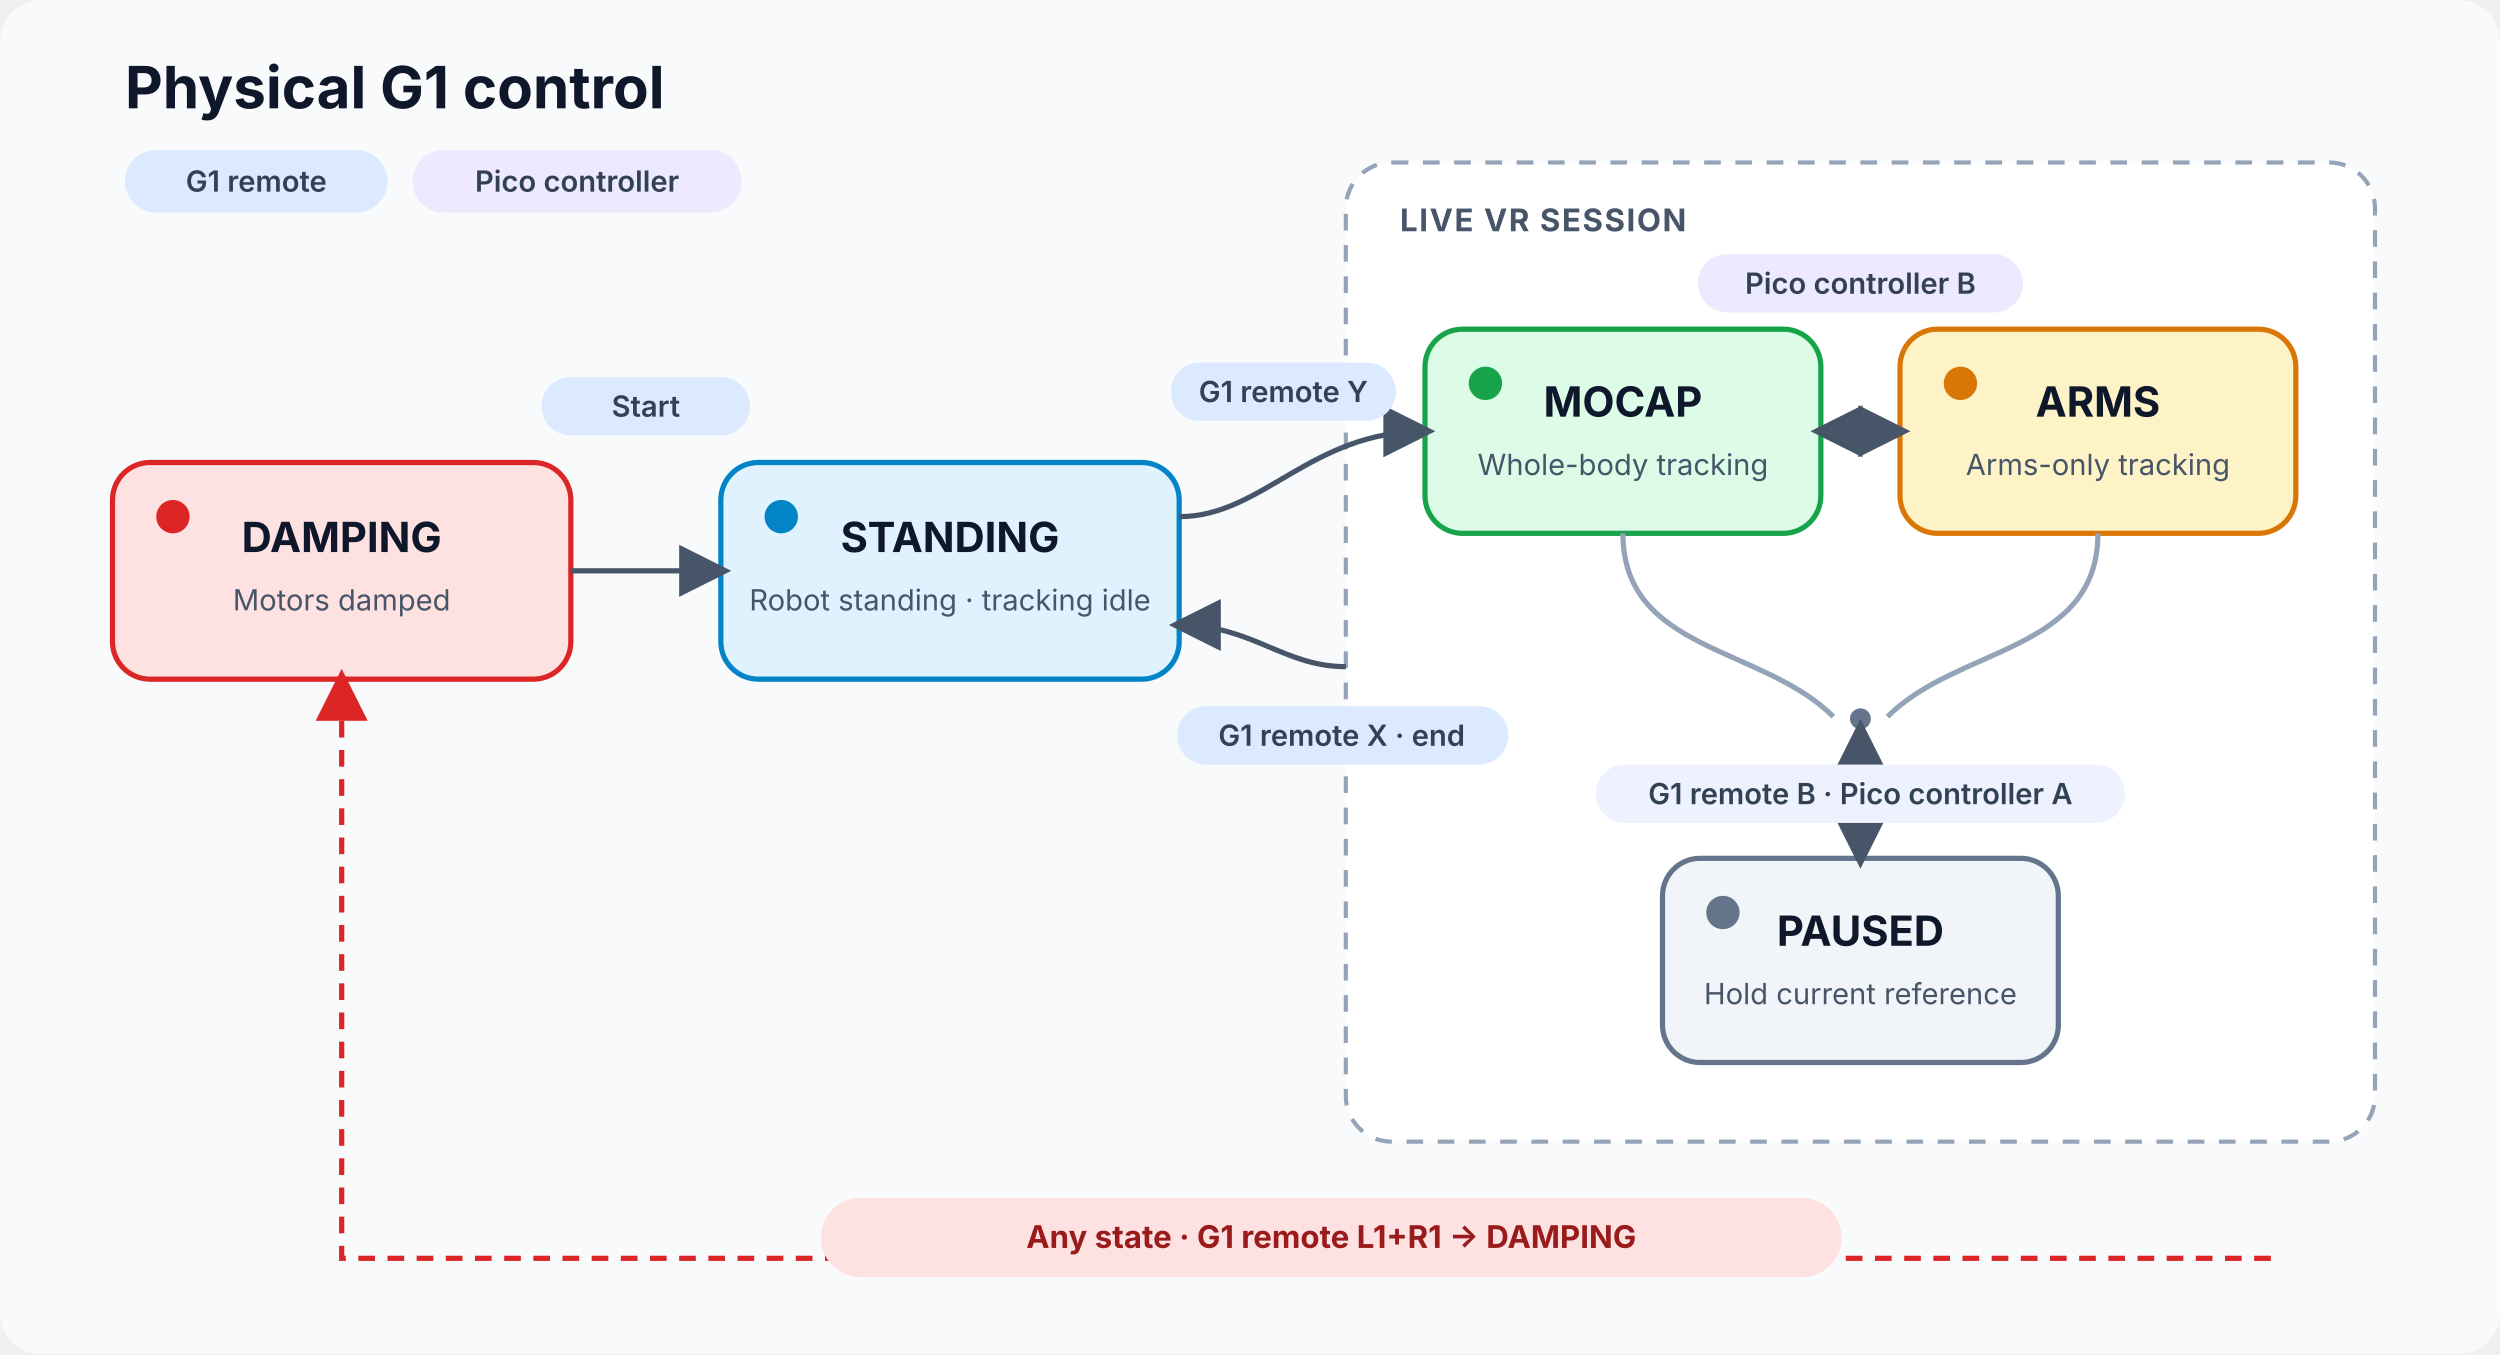
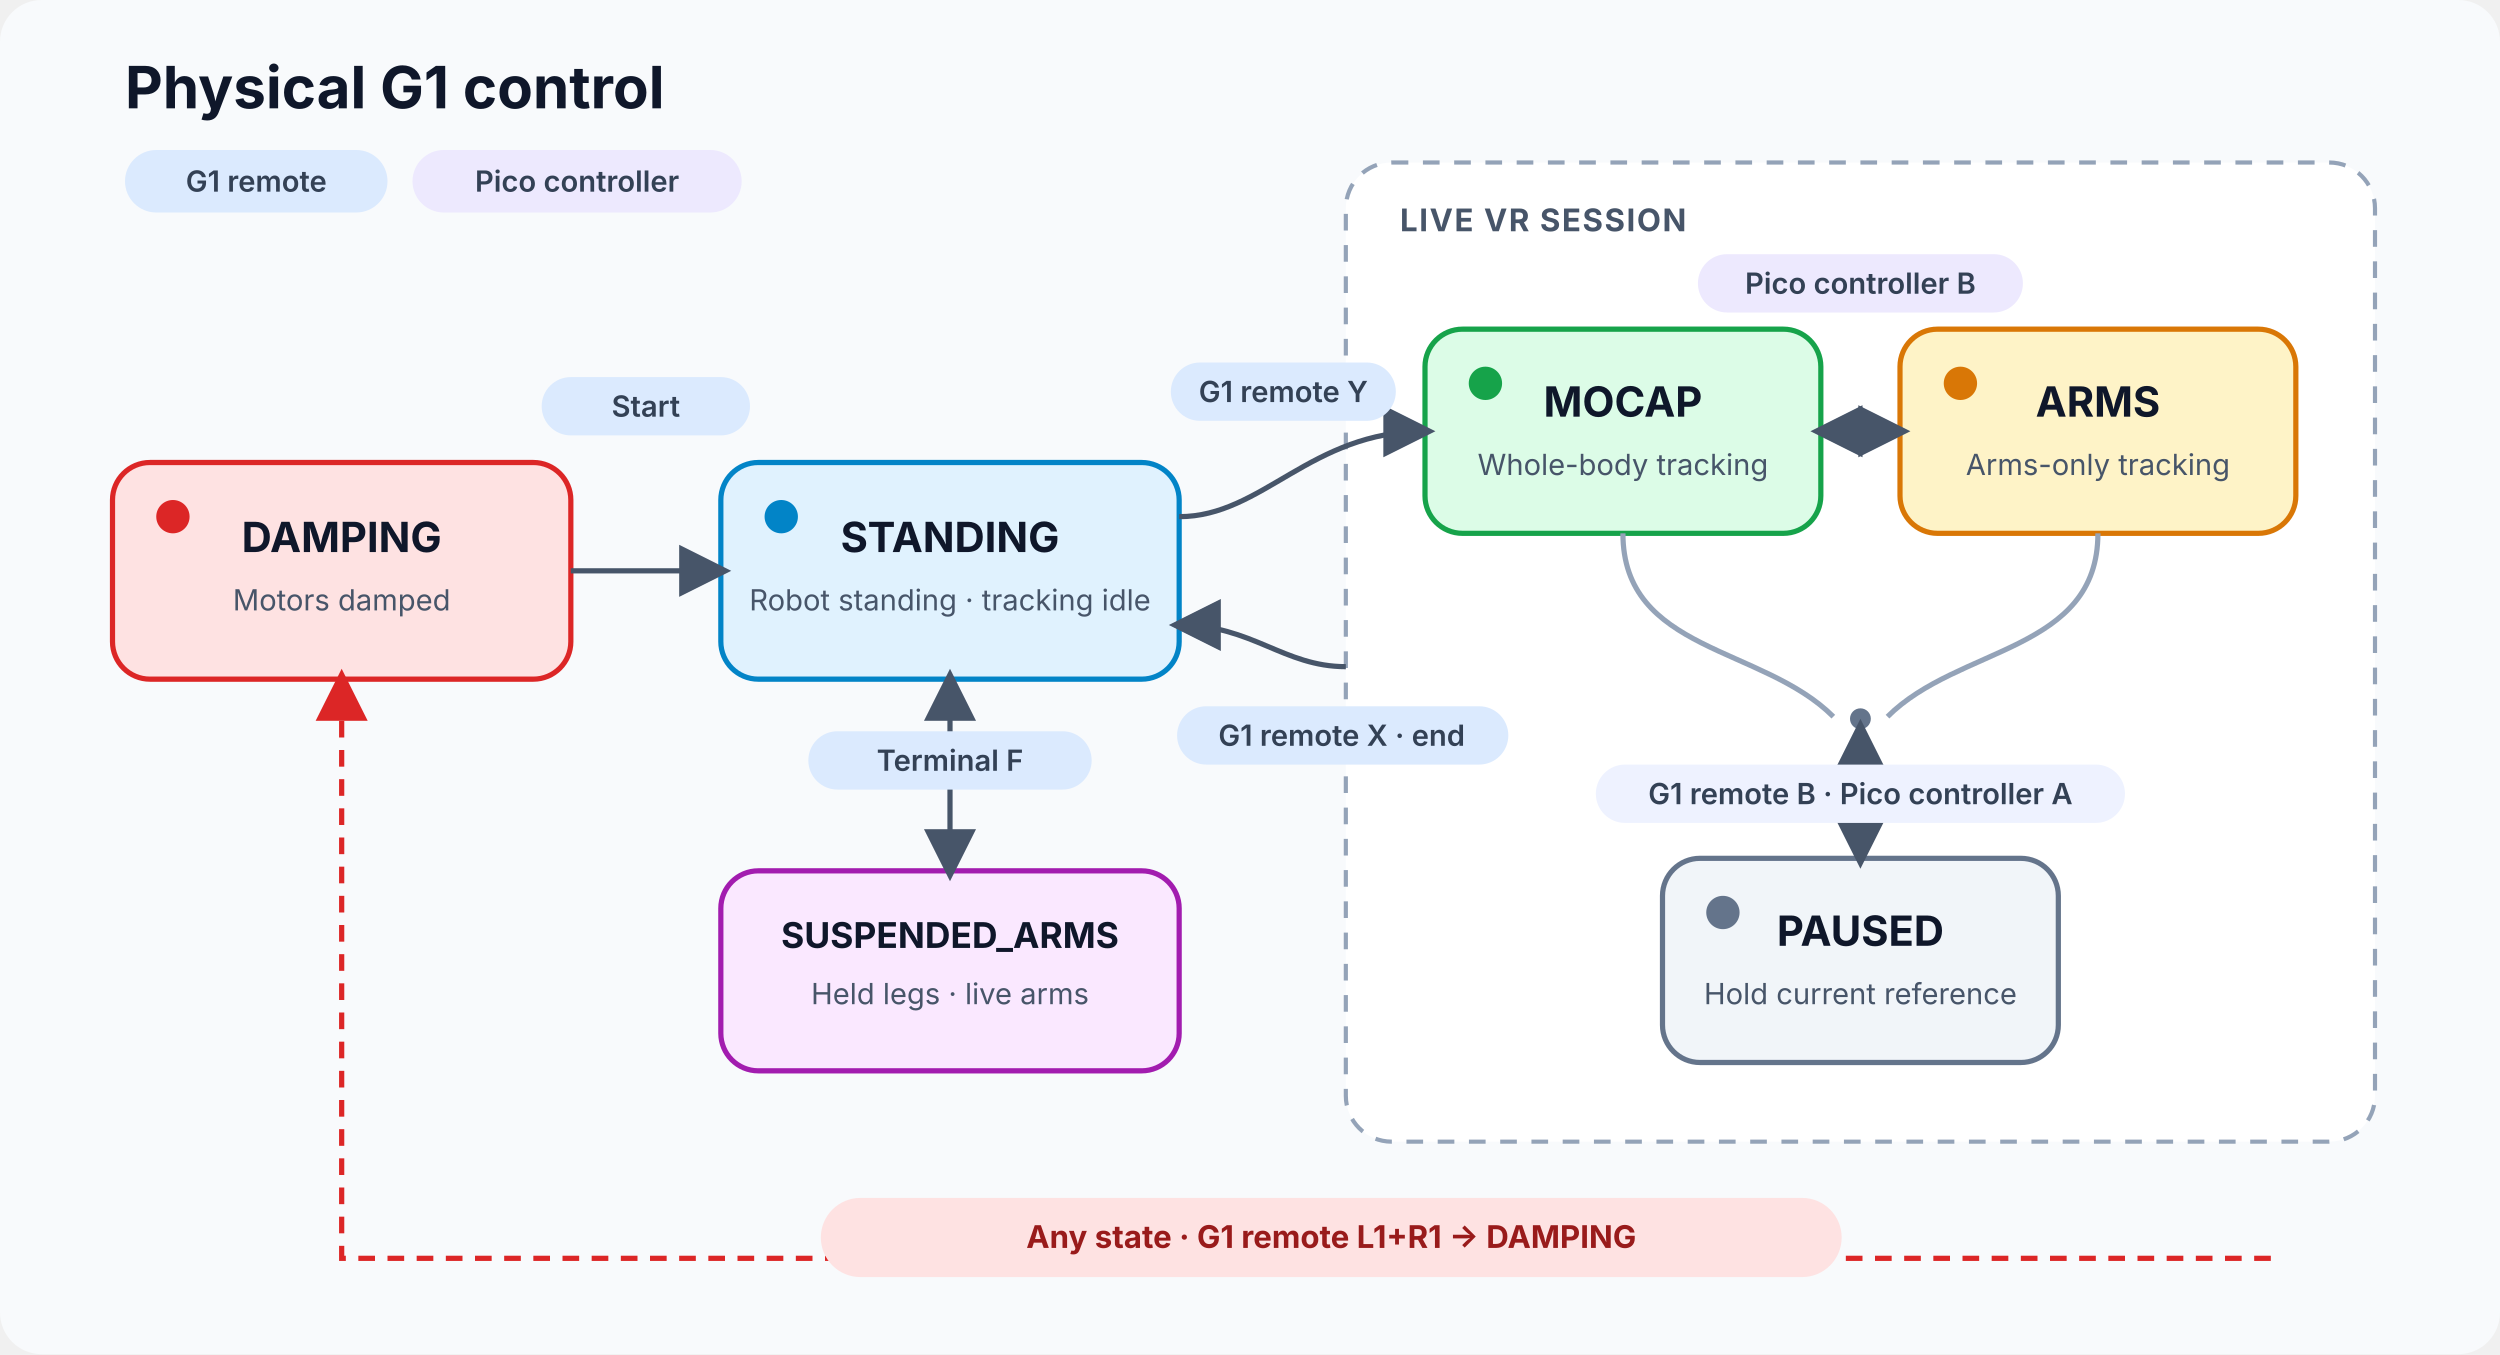
<svg xmlns="http://www.w3.org/2000/svg" width="1200" height="650" viewBox="0 0 1200 650" role="img" aria-labelledby="title desc">
  <defs>
    <marker id="arrow" markerWidth="10" markerHeight="10" refX="8" refY="5" orient="auto-start-reverse">
      <path d="M0,0 L10,5 L0,10 Z" fill="#475569" />
    </marker>
    <marker id="danger-arrow" markerWidth="10" markerHeight="10" refX="8" refY="5" orient="auto-start-reverse">
      <path d="M0,0 L10,5 L0,10 Z" fill="#dc2626" />
    </marker>
    <style>
      text { font-family: Inter, Arial, sans-serif; }
      .title { font-size: 28px; font-weight: 700; fill: #0f172a; }
      .group-label { font-size: 15px; font-weight: 700; fill: #475569; letter-spacing: .05em; }
      .state-title { font-size: 20px; font-weight: 700; fill: #0f172a; }
      .state-copy { font-size: 14px; fill: #475569; }
      .label { font-size: 14px; font-weight: 600; fill: #334155; }
      .danger-label { font-size: 15px; font-weight: 700; fill: #991b1b; }
      .arrow { fill: none; stroke: #475569; stroke-width: 2.5; marker-end: url(#arrow); }
      .both { fill: none; stroke: #475569; stroke-width: 2.5; marker-start: url(#arrow); marker-end: url(#arrow); }
      .branch { fill: none; stroke: #94a3b8; stroke-width: 2.5; }
      .danger-arrow { fill: none; stroke: #dc2626; stroke-width: 2.5; stroke-dasharray: 8 6; marker-end: url(#danger-arrow); }
    </style>
  </defs>
  <rect width="1200" height="650" rx="20" fill="#f8fafc" />
  <text x="60" y="52" class="title">Physical G1 control</text>
  <rect x="60" y="72" width="126" height="30" rx="15" fill="#dbeafe" />
  <text x="123" y="92" class="label" text-anchor="middle">G1 remote</text>
  <rect x="198" y="72" width="158" height="30" rx="15" fill="#ede9fe" />
  <text x="277" y="92" class="label" text-anchor="middle">Pico controller</text>
  <rect x="646" y="78" width="494" height="470" rx="22" fill="#ffffff" stroke="#94a3b8" stroke-width="2" stroke-dasharray="8 7" />
  <text x="672" y="111" class="group-label">LIVE VR SESSION</text>
  <rect x="54" y="222" width="220" height="104" rx="18" fill="#fee2e2" stroke="#dc2626" stroke-width="2.5" />
  <circle cx="83" cy="248" r="8" fill="#dc2626" />
  <text x="164" y="265" class="state-title" text-anchor="middle">DAMPING</text>
  <text x="164" y="293" class="state-copy" text-anchor="middle">Motors damped</text>
  <rect x="346" y="222" width="220" height="104" rx="18" fill="#e0f2fe" stroke="#0284c7" stroke-width="2.5" />
  <circle cx="375" cy="248" r="8" fill="#0284c7" />
  <text x="456" y="265" class="state-title" text-anchor="middle">STANDING</text>
  <text x="456" y="293" class="state-copy" text-anchor="middle">Robot standing · tracking idle</text>
+   <rect x="346" y="418" width="220" height="96" rx="18" fill="#fae8ff" stroke="#a21caf" stroke-width="2.5" />
+   <text x="456" y="455" class="state-title" text-anchor="middle" style="font-size:17px">SUSPENDED_ARMS</text>
+   <text x="456" y="482" class="state-copy" text-anchor="middle">Held legs · live arms</text>
  <rect x="684" y="158" width="190" height="98" rx="18" fill="#dcfce7" stroke="#16a34a" stroke-width="2.5" />
  <circle cx="713" cy="184" r="8" fill="#16a34a" />
  <text x="779" y="200" class="state-title" text-anchor="middle">MOCAP</text>
  <text x="779" y="228" class="state-copy" text-anchor="middle">Whole-body tracking</text>
  <rect x="912" y="158" width="190" height="98" rx="18" fill="#fef3c7" stroke="#d97706" stroke-width="2.5" />
  <circle cx="941" cy="184" r="8" fill="#d97706" />
  <text x="1007" y="200" class="state-title" text-anchor="middle">ARMS</text>
  <text x="1007" y="228" class="state-copy" text-anchor="middle">Arms-only tracking</text>
  <rect x="798" y="412" width="190" height="98" rx="18" fill="#f1f5f9" stroke="#64748b" stroke-width="2.5" />
  <circle cx="827" cy="438" r="8" fill="#64748b" />
  <text x="893" y="454" class="state-title" text-anchor="middle">PAUSED</text>
  <text x="893" y="482" class="state-copy" text-anchor="middle">Hold current reference</text>
  <path d="M274 274 L346 274" class="arrow" />
  <rect x="260" y="181" width="100" height="28" rx="14" fill="#dbeafe" />
  <text x="310" y="200" class="label" text-anchor="middle">Start</text>
+   <path d="M456 326 L456 418" class="both" />
+   <rect x="388" y="351" width="136" height="28" rx="14" fill="#dbeafe" />
+   <text x="456" y="370" class="label" text-anchor="middle">Terminal F</text>
  <path d="M566 248 C606 248 629 207 684 207" class="arrow" />
  <rect x="562" y="174" width="108" height="28" rx="14" fill="#dbeafe" />
  <text x="616" y="193" class="label" text-anchor="middle">G1 remote Y</text>
  <path d="M646 320 C616 320 601 300 566 300" class="arrow" />
  <rect x="565" y="339" width="159" height="28" rx="14" fill="#dbeafe" />
  <text x="644" y="358" class="label" text-anchor="middle">G1 remote X · end</text>
  <path d="M874 207 L912 207" class="both" />
  <rect x="815" y="122" width="156" height="28" rx="14" fill="#ede9fe" />
  <text x="893" y="141" class="label" text-anchor="middle">Pico controller B</text>
  <path d="M779 256 C779 313 846 310 880 344" class="branch" />
  <path d="M1007 256 C1007 313 940 310 906 344" class="branch" />
  <circle cx="893" cy="345" r="5" fill="#64748b" />
  <path d="M893 350 L893 412" class="both" />
  <rect x="766" y="367" width="254" height="28" rx="14" fill="#eef2ff" />
  <text x="893" y="386" class="label" text-anchor="middle">G1 remote B · Pico controller A</text>
  <path d="M1090 604 L164 604 L164 326" class="danger-arrow" />
  <rect x="394" y="575" width="490" height="38" rx="19" fill="#fee2e2" />
  <text x="639" y="599" class="danger-label" text-anchor="middle">Any state · G1 remote L1+R1 → DAMPING</text>
</svg>
